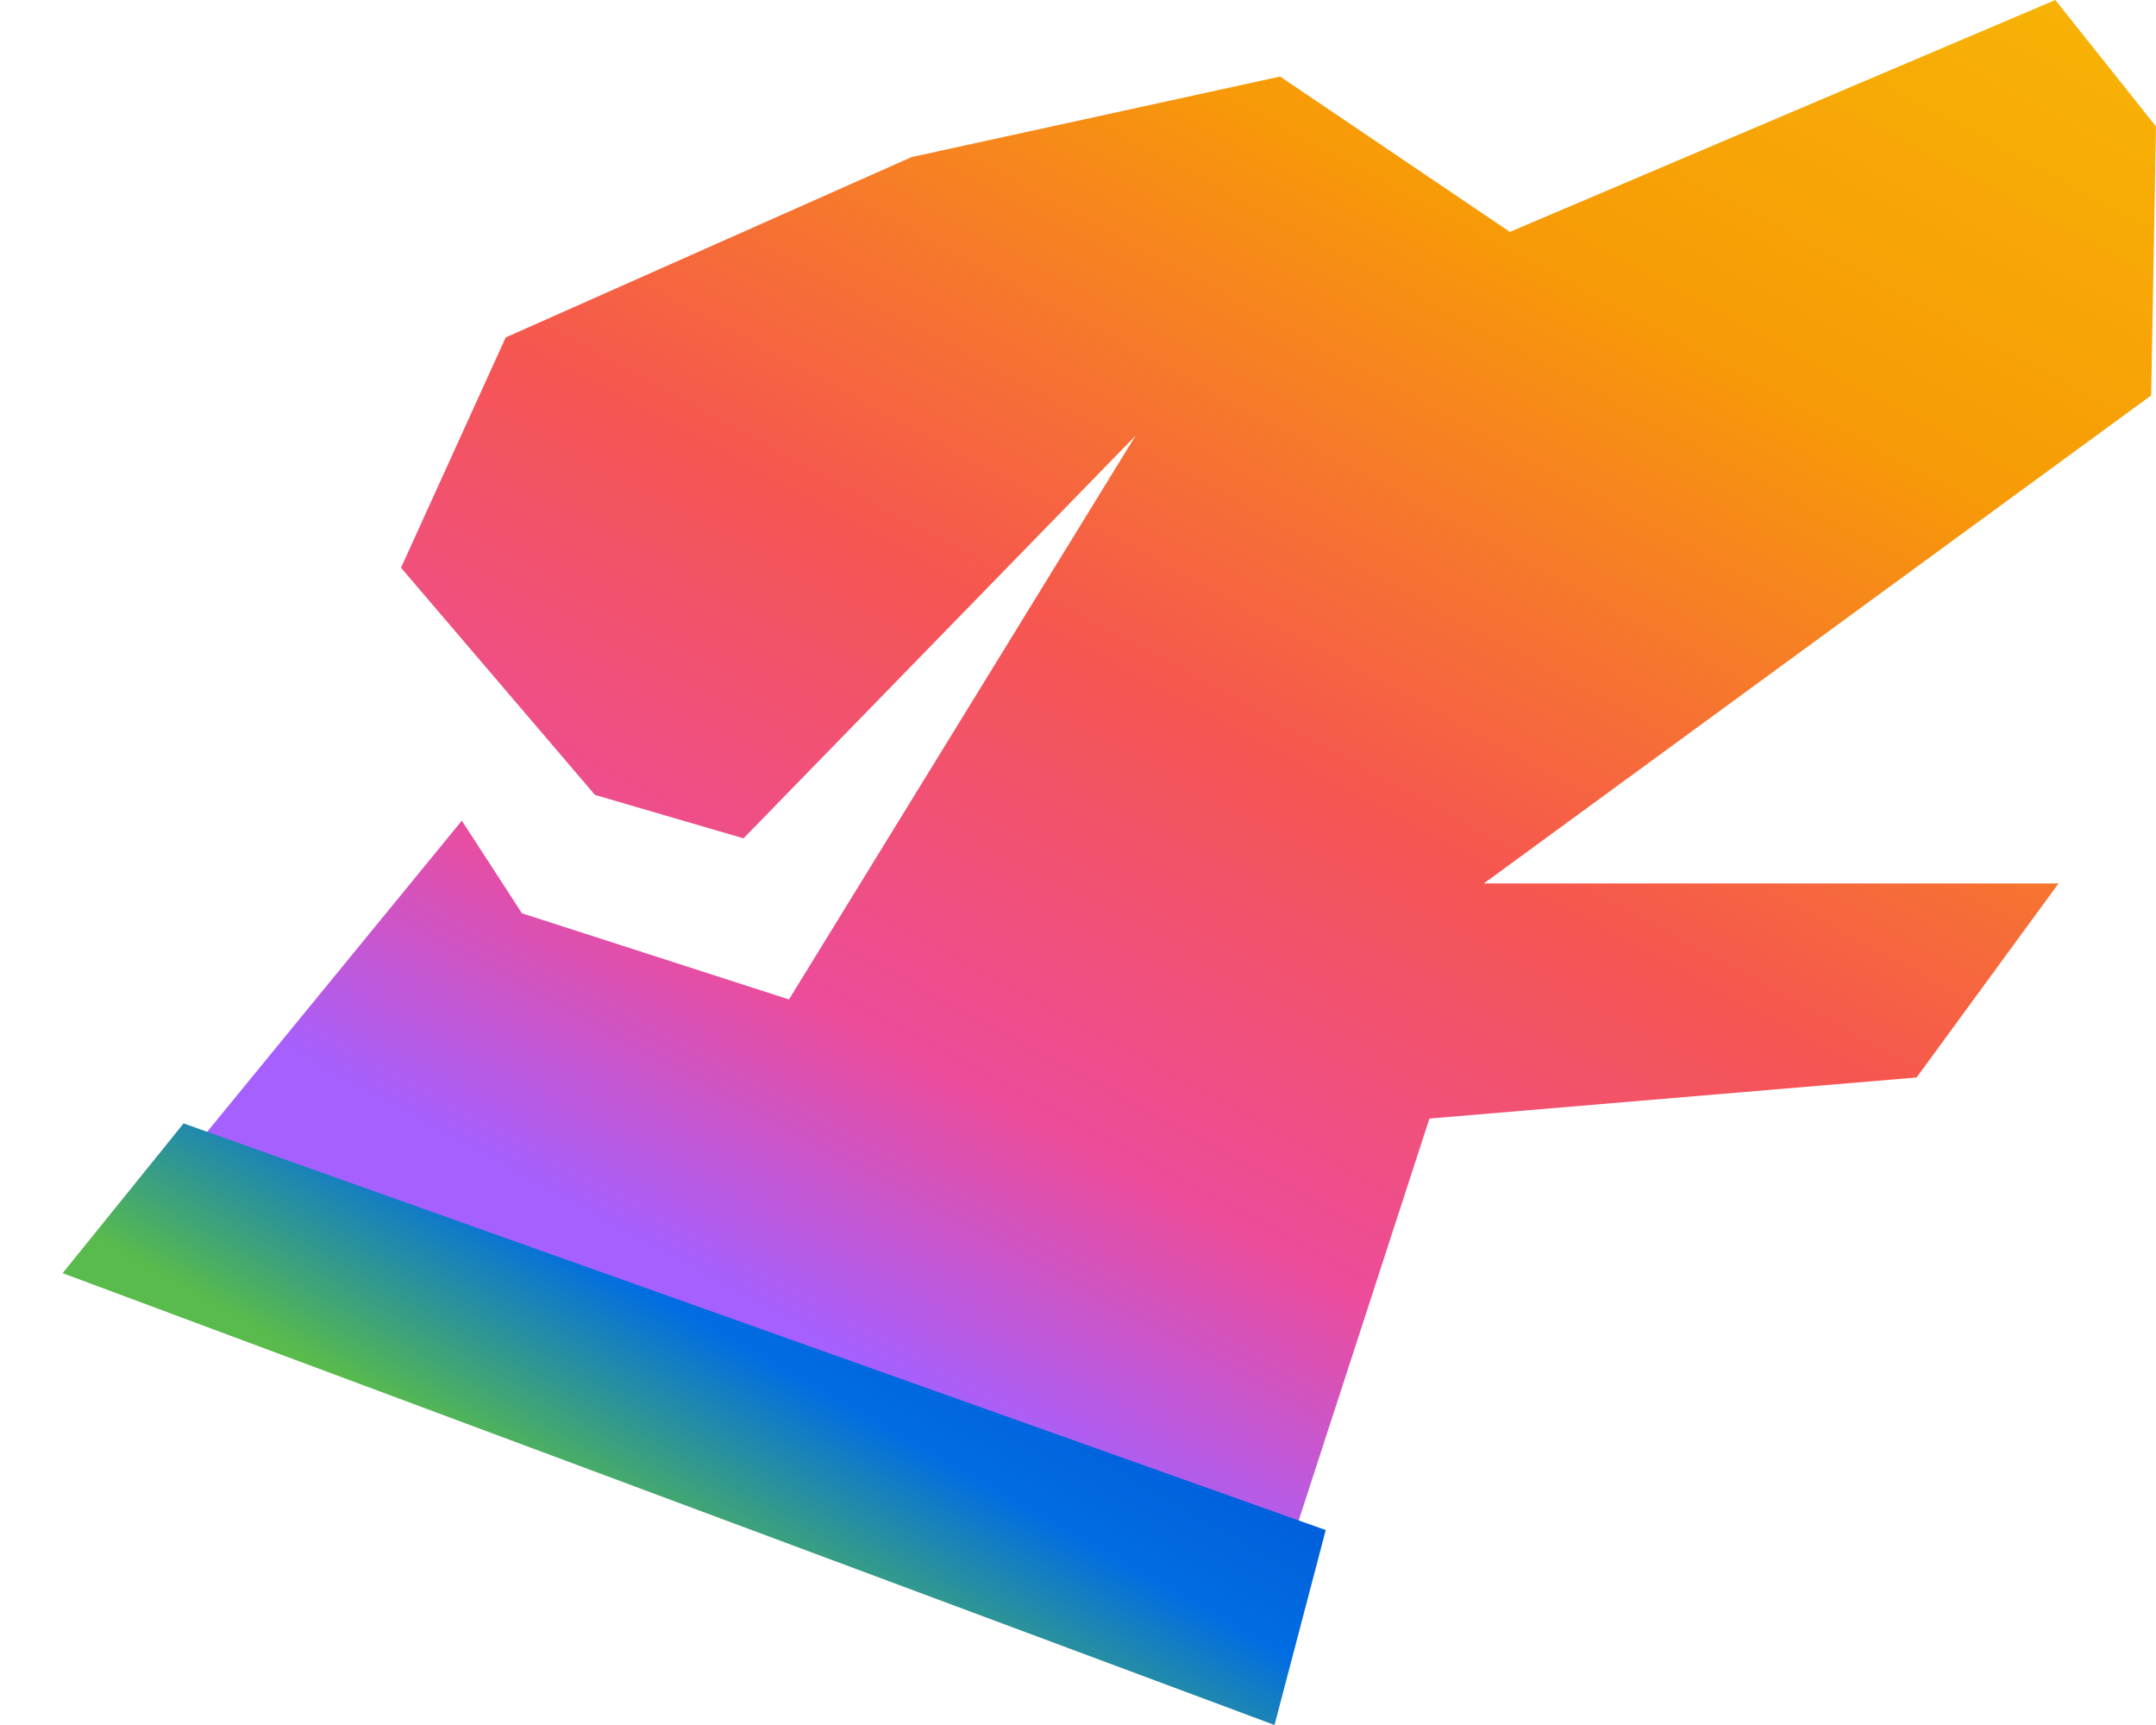
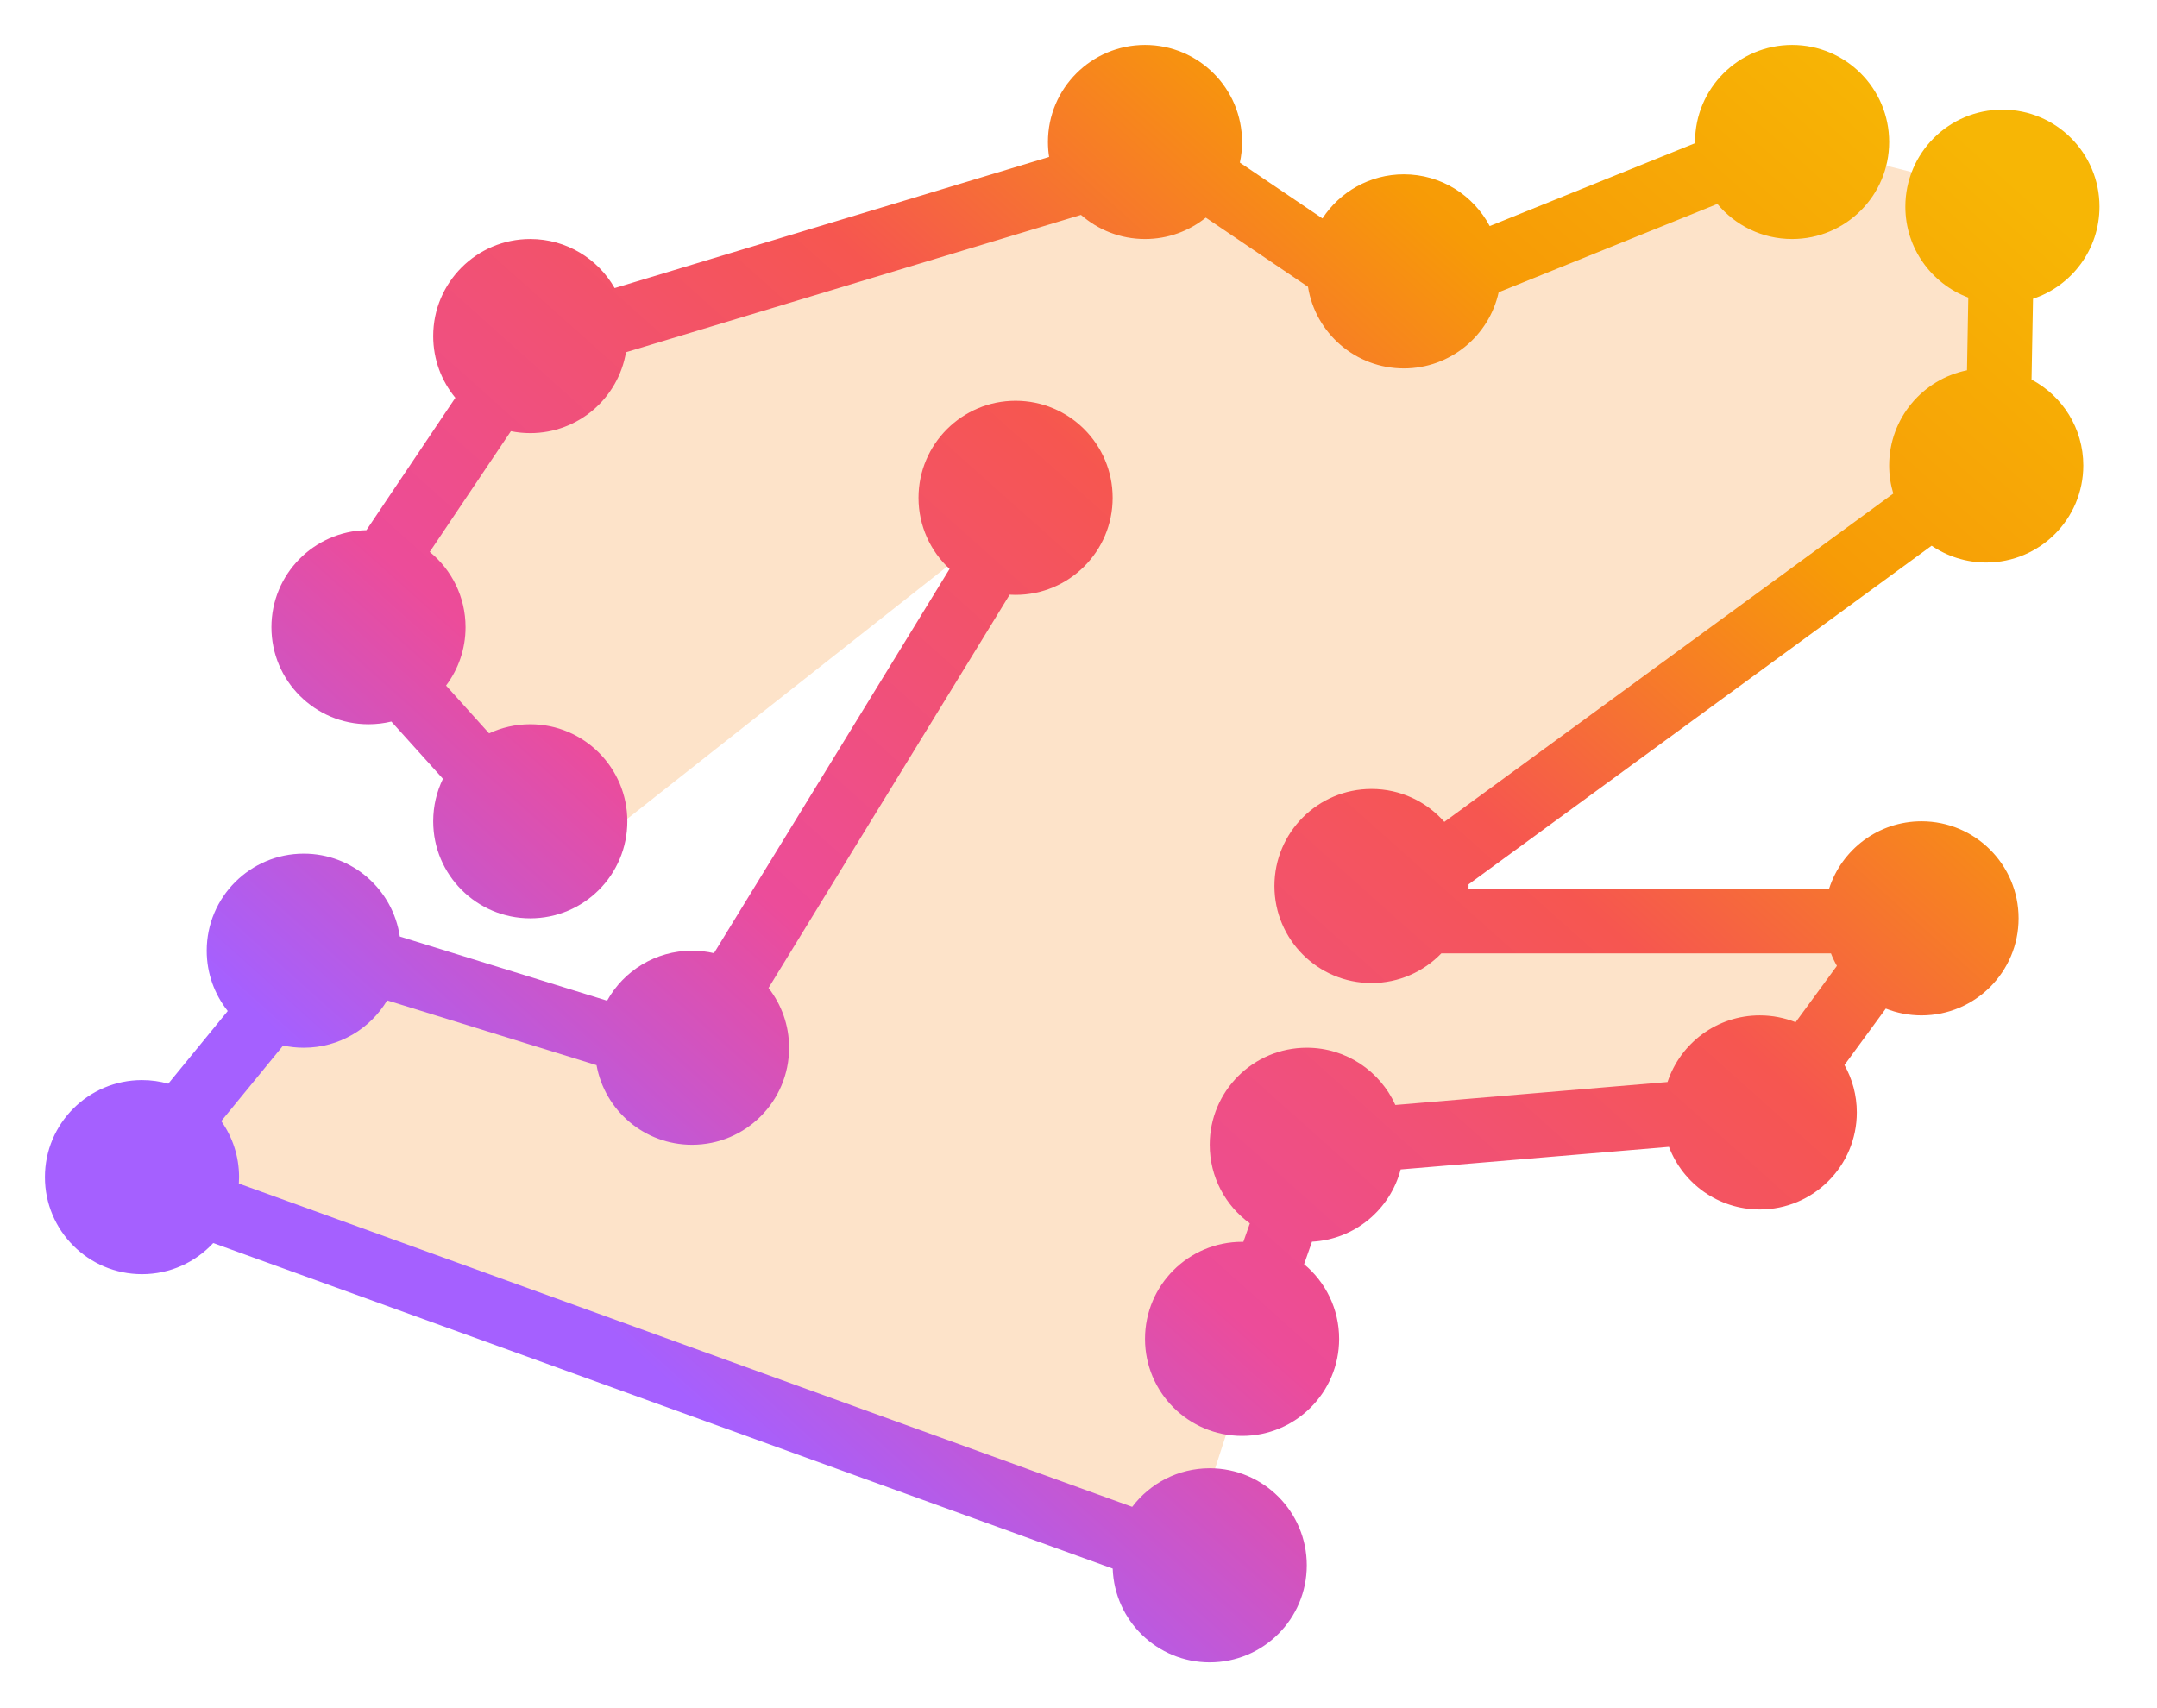
- <svg xmlns="http://www.w3.org/2000/svg" width="20" height="16" viewBox="0 0 20 16" fill="none">
-   <path d="M19.066 0L20 1.173L19.955 3.668L13.765 8.194H19.096L17.779 9.994L13.26 10.375C13.26 10.375 12.66 12.217 11.948 14.408L1.745 10.714L4.284 7.612L4.842 8.471L7.319 9.27L10.534 4.041L6.897 7.776L5.519 7.373L3.72 5.266L4.691 3.13L8.456 1.457L11.875 0.71L14.006 2.151L19.066 0Z" fill="url(#paint0_linear_42_5534)" />
-   <path d="M11.823 16L0.581 11.809L1.703 10.42L12.298 14.192L11.823 16Z" fill="url(#paint1_linear_42_5534)" />
+ <svg xmlns="http://www.w3.org/2000/svg" width="48" height="38" viewBox="0 0 48 38" fill="none">
+   <path d="M39.88 3.16L44.785 4.394L44.681 10.083L30.567 20.404H42.724L39.719 24.509L29.417 25.378C29.417 25.378 28.048 29.578 26.425 34.573L3.16 26.151L7.12 20.8L15.526 23.342L23.201 10.934L12.52 19.36L7.662 13.728L11.8 8.2L19 5.68L26.258 3.338L31.117 6.625L39.88 3.16Z" fill="#FDE3C9" />
+   <path d="M27.591 3.619C27.623 3.471 27.64 3.317 27.64 3.16C27.64 1.967 26.673 1 25.48 1C24.287 1 23.32 1.967 23.32 3.16C23.32 3.273 23.329 3.385 23.346 3.493L13.678 6.412C13.306 5.76 12.605 5.32 11.8 5.32C10.607 5.32 9.64 6.287 9.64 7.48C9.64 8.002 9.825 8.481 10.133 8.854L8.154 11.8C6.982 11.825 6.04 12.783 6.04 13.96C6.04 15.153 7.007 16.12 8.2 16.12C8.375 16.12 8.546 16.099 8.709 16.06L9.857 17.334C9.718 17.62 9.64 17.941 9.64 18.28C9.64 19.473 10.607 20.44 11.8 20.44C12.993 20.44 13.96 19.473 13.96 18.28C13.96 17.087 12.993 16.12 11.8 16.12C11.473 16.12 11.162 16.193 10.884 16.323L9.926 15.259C10.198 14.898 10.36 14.448 10.36 13.96C10.36 13.284 10.05 12.681 9.563 12.284L11.369 9.597C11.508 9.625 11.652 9.64 11.8 9.64C12.87 9.64 13.758 8.862 13.93 7.84L24.055 4.783C24.435 5.117 24.934 5.32 25.48 5.32C25.992 5.32 26.462 5.142 26.833 4.844L29.107 6.383C29.271 7.413 30.164 8.2 31.24 8.2C32.273 8.2 33.137 7.474 33.35 6.505L38.217 4.539C38.614 5.016 39.211 5.32 39.88 5.32C41.073 5.32 42.04 4.353 42.04 3.16C42.04 1.967 41.073 1 39.88 1C38.687 1 37.72 1.967 37.72 3.16C37.72 3.169 37.72 3.178 37.72 3.187L33.151 5.032C32.789 4.347 32.069 3.88 31.24 3.88C30.482 3.88 29.814 4.271 29.429 4.862L27.591 3.619Z" fill="url(#paint0_linear_1185_10994)" />
+   <path d="M42.4 4.6C42.4 5.526 42.983 6.316 43.801 6.623L43.772 8.242C42.784 8.441 42.04 9.314 42.04 10.36C42.04 10.578 42.072 10.788 42.132 10.986L32.141 18.293C31.745 17.843 31.166 17.56 30.52 17.56C29.327 17.56 28.36 18.527 28.36 19.72C28.36 20.913 29.327 21.88 30.52 21.88C31.13 21.88 31.681 21.627 32.074 21.22H40.745C40.782 21.316 40.826 21.409 40.877 21.498L39.958 22.752C39.711 22.654 39.442 22.6 39.16 22.6C38.203 22.6 37.392 23.222 37.108 24.083L31.051 24.594C30.712 23.843 29.957 23.32 29.08 23.32C27.887 23.32 26.92 24.287 26.92 25.48C26.92 26.2 27.272 26.837 27.813 27.229L27.669 27.64L27.64 27.64C26.447 27.64 25.48 28.607 25.48 29.8C25.48 30.993 26.447 31.96 27.64 31.96C28.833 31.96 29.8 30.993 29.8 29.8C29.8 29.132 29.497 28.534 29.02 28.138L29.196 27.637C30.148 27.587 30.936 26.92 31.169 26.029L37.14 25.526C37.449 26.341 38.237 26.92 39.16 26.92C40.353 26.92 41.32 25.953 41.32 24.76C41.32 24.377 41.22 24.017 41.045 23.705L41.965 22.449C42.211 22.546 42.479 22.6 42.76 22.6C43.953 22.6 44.92 21.633 44.92 20.44C44.92 19.247 43.953 18.28 42.76 18.28C41.797 18.28 40.982 18.91 40.703 19.78H32.679C32.68 19.76 32.68 19.74 32.68 19.72C32.68 19.708 32.68 19.695 32.68 19.683L42.985 12.146C43.331 12.382 43.75 12.52 44.2 12.52C45.393 12.52 46.36 11.553 46.36 10.36C46.36 9.531 45.893 8.812 45.208 8.449L45.241 6.65C46.1 6.365 46.72 5.555 46.72 4.6C46.72 3.407 45.753 2.44 44.56 2.44C43.367 2.44 42.4 3.407 42.4 4.6Z" fill="url(#paint1_linear_1185_10994)" />
+   <path d="M4.6 21.16C4.6 21.668 4.775 22.134 5.068 22.503L3.745 24.12C3.559 24.068 3.363 24.04 3.16 24.04C1.967 24.04 1 25.007 1 26.2C1 27.393 1.967 28.36 3.16 28.36C3.786 28.36 4.35 28.093 4.745 27.667L24.761 34.913C24.8 36.072 25.752 37 26.92 37C28.113 37 29.08 36.033 29.08 34.84C29.08 33.647 28.113 32.68 26.92 32.68C26.215 32.68 25.59 33.017 25.195 33.539L5.315 26.343C5.318 26.295 5.32 26.248 5.32 26.2C5.32 25.736 5.173 25.305 4.924 24.953L6.301 23.271C6.449 23.303 6.602 23.32 6.76 23.32C7.549 23.32 8.239 22.897 8.616 22.266L13.275 23.708C13.457 24.716 14.339 25.48 15.4 25.48C16.593 25.48 17.56 24.513 17.56 23.32C17.56 22.818 17.389 22.357 17.102 21.99L22.468 13.236C22.512 13.239 22.556 13.24 22.6 13.24C23.793 13.24 24.76 12.273 24.76 11.08C24.76 9.887 23.793 8.92 22.6 8.92C21.407 8.92 20.44 9.887 20.44 11.08C20.44 11.705 20.706 12.269 21.131 12.663L15.888 21.215C15.731 21.179 15.568 21.16 15.4 21.16C14.587 21.16 13.879 21.609 13.51 22.273L8.897 20.845C8.745 19.802 7.846 19 6.76 19C5.567 19 4.6 19.967 4.6 21.16Z" fill="url(#paint2_linear_1185_10994)" />
  <defs>
-     <linearGradient id="paint0_linear_42_5534" x1="19.053" y1="-0.71" x2="10.873" y2="14.408" gradientUnits="userSpaceOnUse">
-       <stop stop-color="#F7B605" />
-       <stop offset="0.285" stop-color="#F79B06" />
-       <stop offset="0.595" stop-color="#F65650" />
-       <stop offset="0.83" stop-color="#EC4C9A" />
-       <stop offset="0.99" stop-color="#A560FF" />
+     <linearGradient id="paint0_linear_1185_10994" x1="15.4" y1="31.24" x2="42.4" y2="1" gradientUnits="userSpaceOnUse">
+       <stop stop-color="#A560FF" />
+       <stop offset="0.235" stop-color="#EC4C9A" />
+       <stop offset="0.53" stop-color="#F65650" />
+       <stop offset="0.76" stop-color="#F79B06" />
+       <stop offset="0.985" stop-color="#F7B605" />
    </linearGradient>
-     <linearGradient id="paint1_linear_42_5534" x1="9.343" y1="10.894" x2="6.439" y2="16" gradientUnits="userSpaceOnUse">
-       <stop stop-color="#014FD4" />
-       <stop offset="0.442" stop-color="#016DE2" />
-       <stop offset="0.799" stop-color="#59BB4B" />
+     <linearGradient id="paint1_linear_1185_10994" x1="15.4" y1="31.24" x2="42.4" y2="1" gradientUnits="userSpaceOnUse">
+       <stop stop-color="#A560FF" />
+       <stop offset="0.235" stop-color="#EC4C9A" />
+       <stop offset="0.53" stop-color="#F65650" />
+       <stop offset="0.76" stop-color="#F79B06" />
+       <stop offset="0.985" stop-color="#F7B605" />
+     </linearGradient>
+     <linearGradient id="paint2_linear_1185_10994" x1="15.4" y1="31.24" x2="42.4" y2="1" gradientUnits="userSpaceOnUse">
+       <stop stop-color="#A560FF" />
+       <stop offset="0.235" stop-color="#EC4C9A" />
+       <stop offset="0.53" stop-color="#F65650" />
+       <stop offset="0.76" stop-color="#F79B06" />
+       <stop offset="0.985" stop-color="#F7B605" />
    </linearGradient>
  </defs>
</svg>
